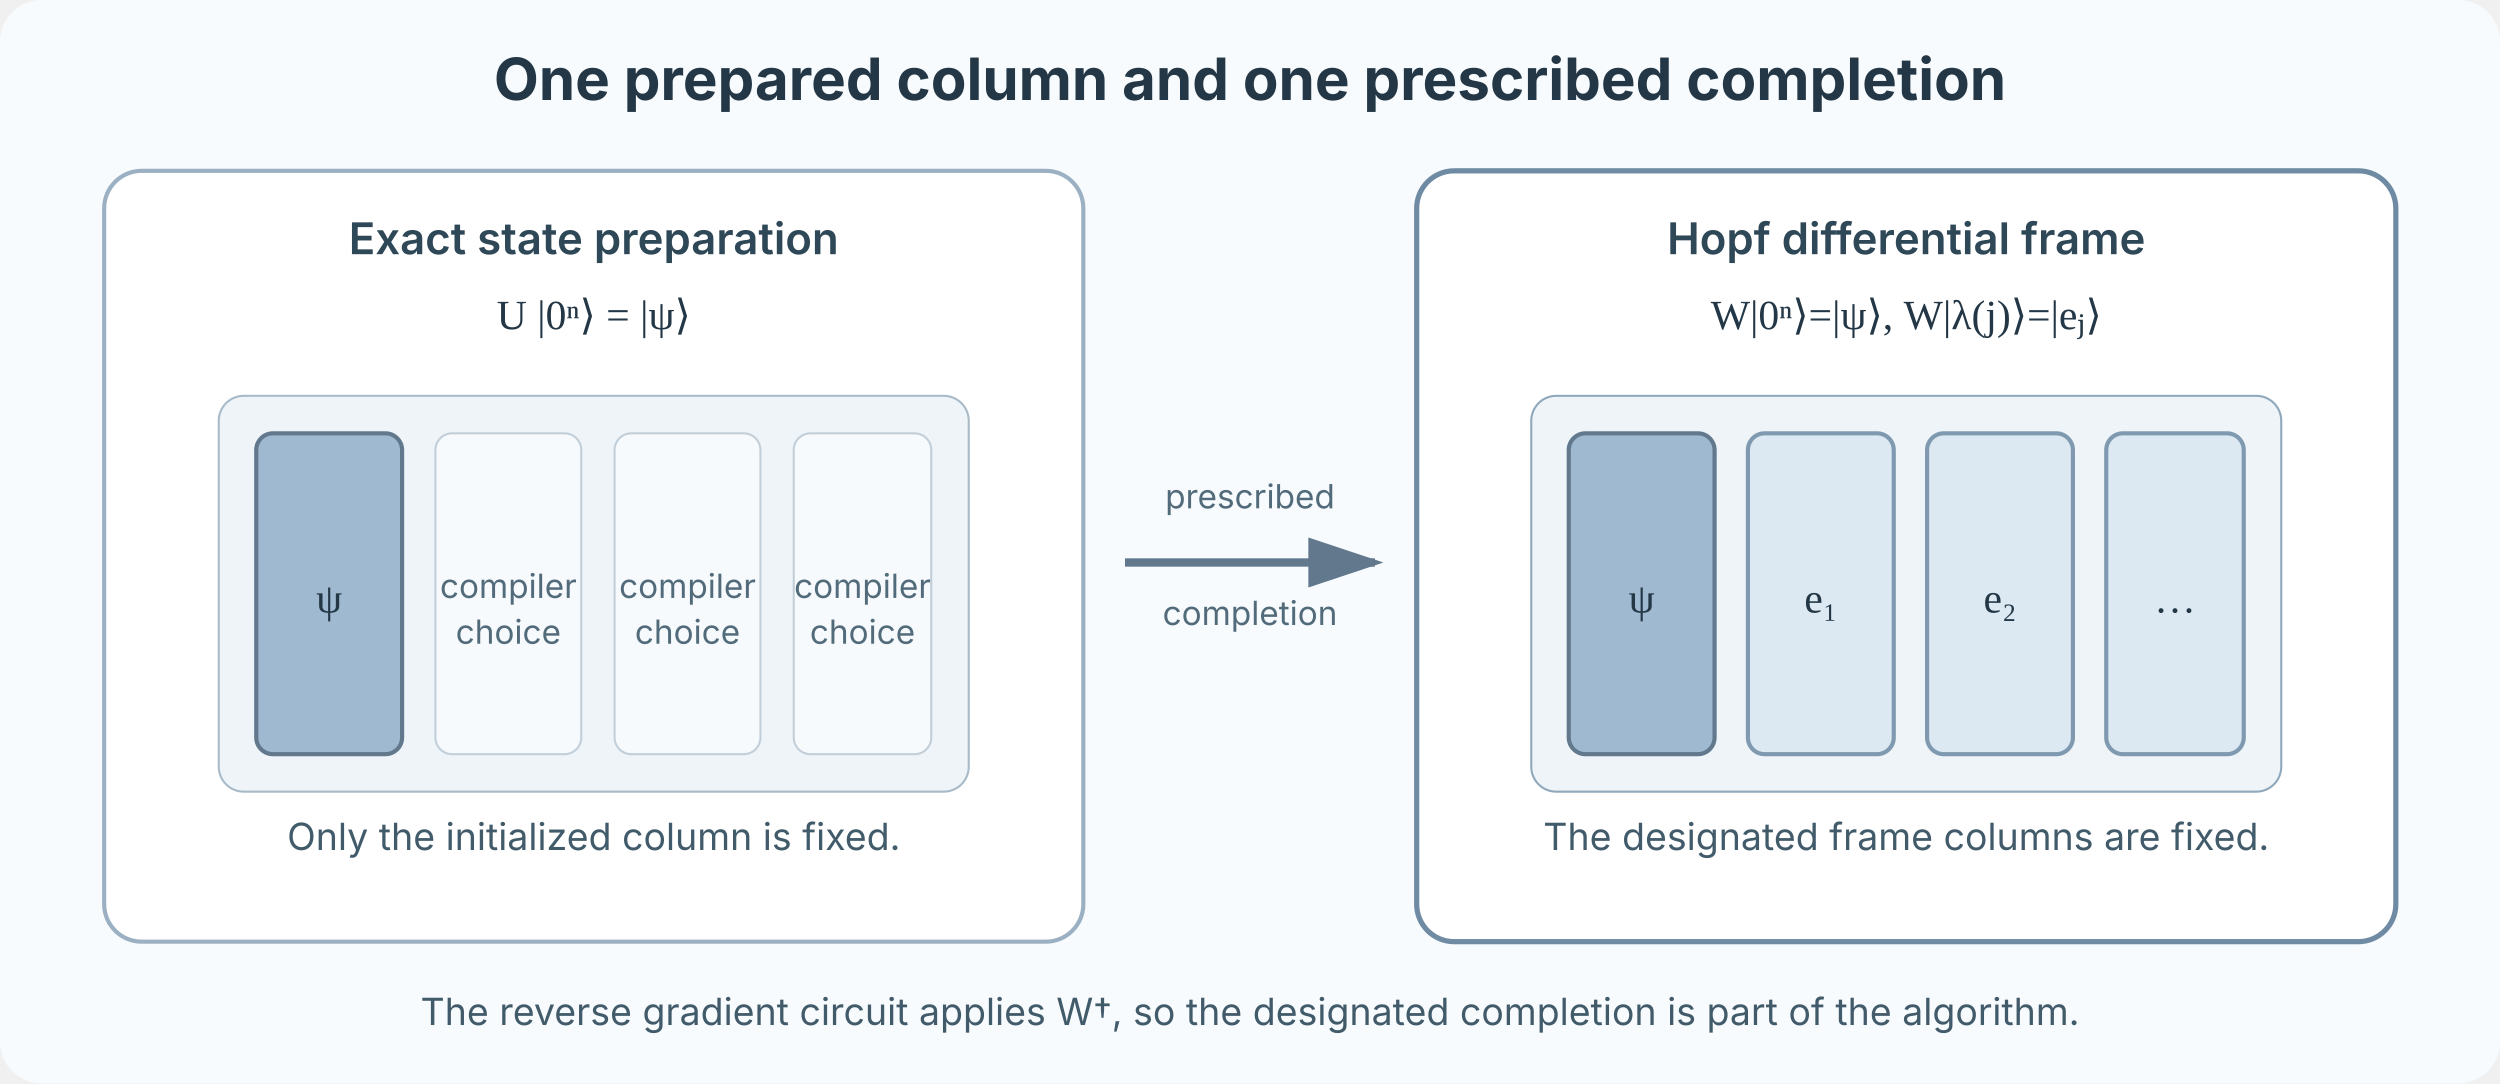
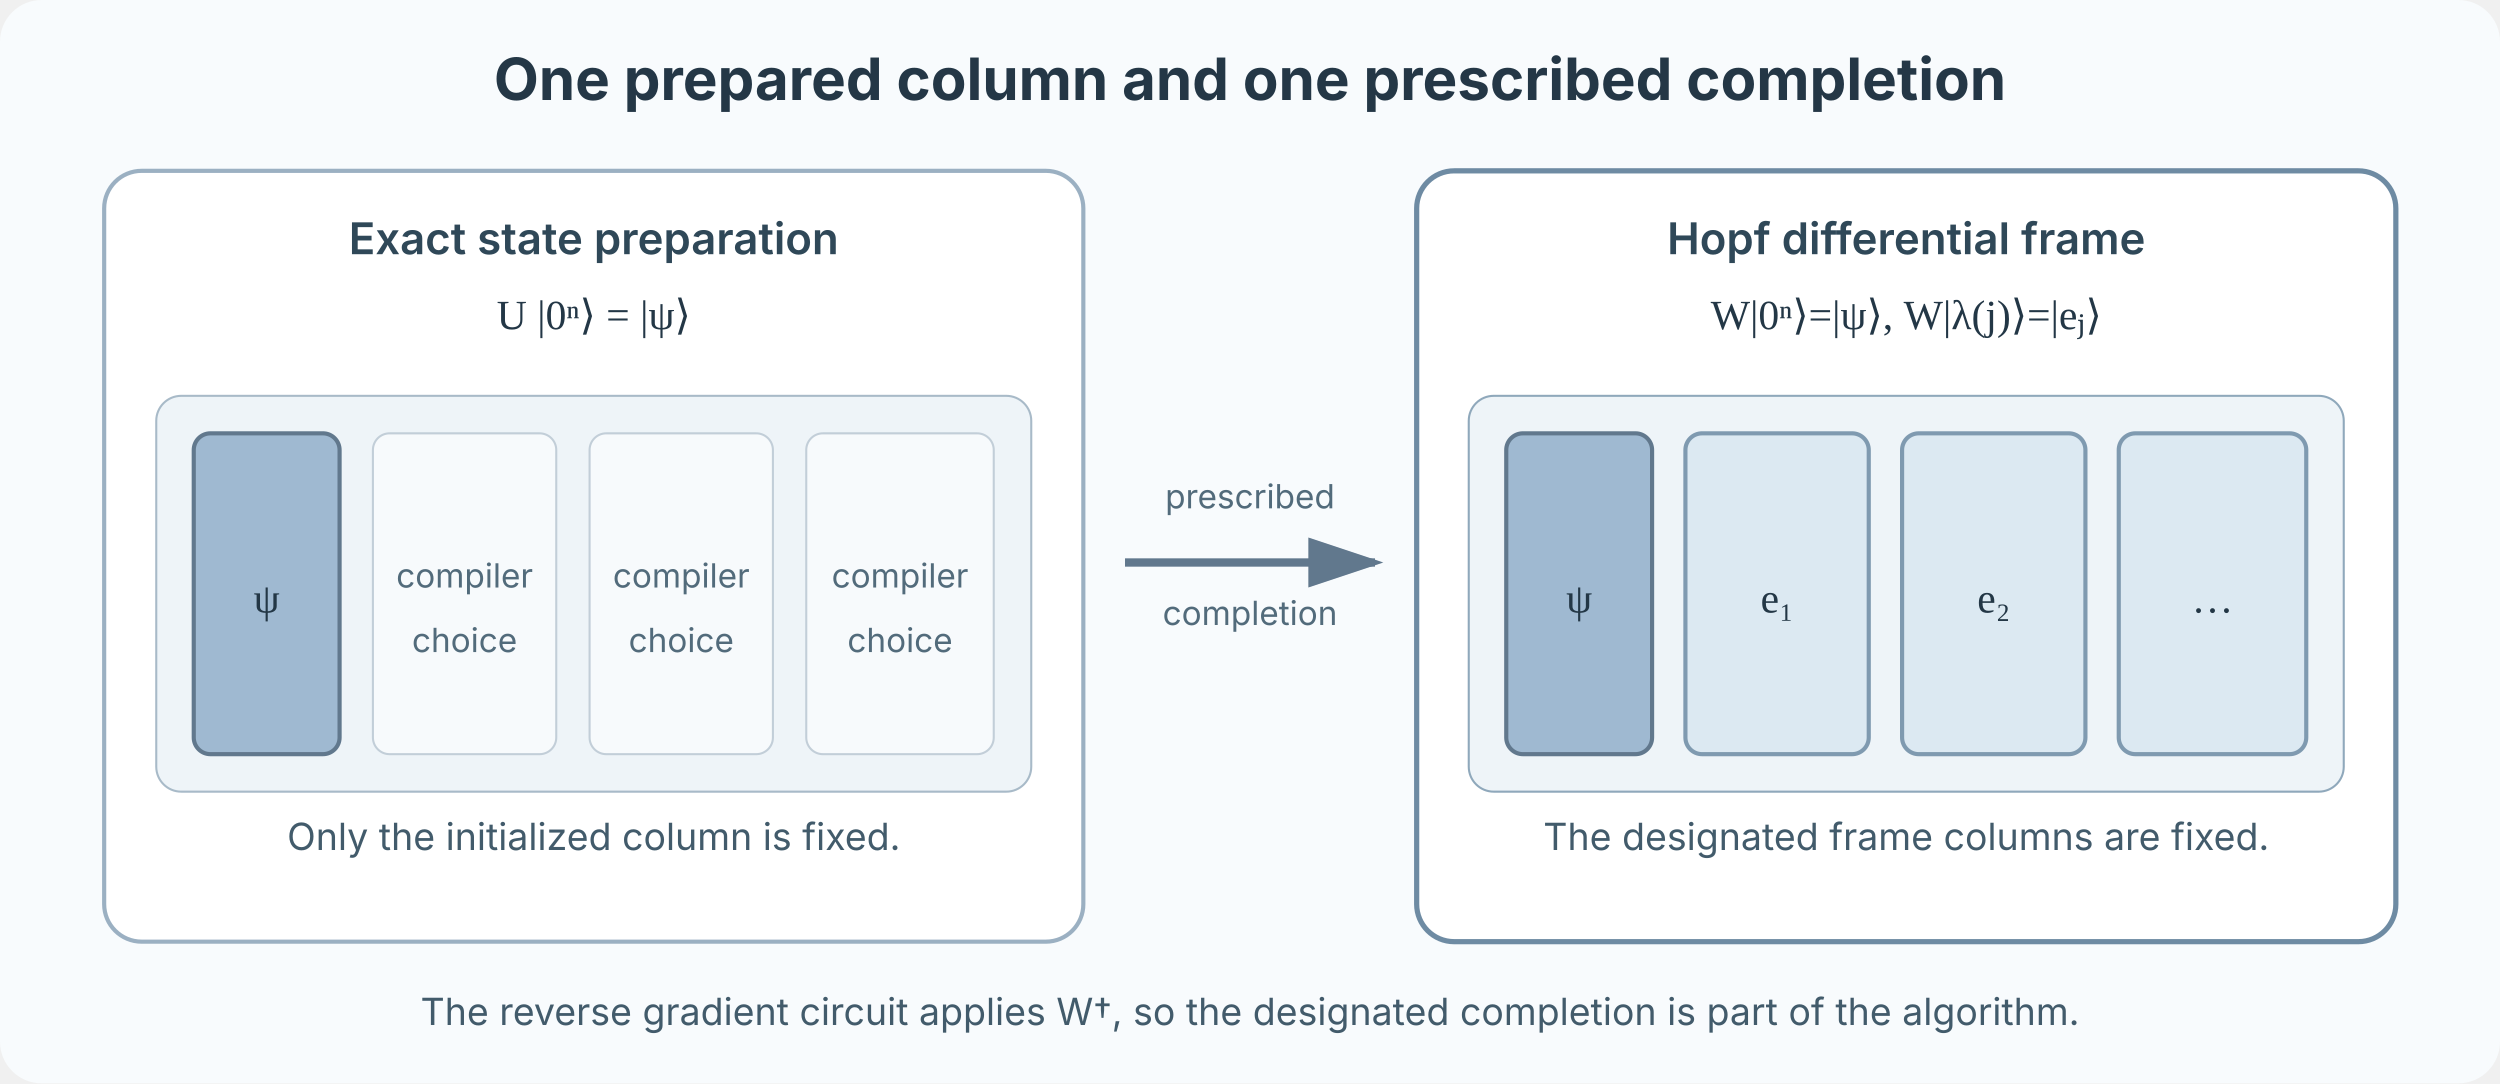
<svg xmlns="http://www.w3.org/2000/svg" width="1200" height="520" viewBox="0 0 1200 520" role="img" aria-labelledby="title desc">
  <defs>
    <marker id="arrow" markerWidth="10" markerHeight="10" refX="8" refY="3" orient="auto" markerUnits="strokeWidth">
      <path d="M0,0 L0,6 L9,3 z" fill="#61788d" />
    </marker>
    <style>
      .title{font:700 28px system-ui,-apple-system,BlinkMacSystemFont,"Segoe UI",sans-serif;fill:#243746}
      .label{font:600 21px system-ui,-apple-system,BlinkMacSystemFont,"Segoe UI",sans-serif;fill:#2f4858}
      .body{font:18px system-ui,-apple-system,BlinkMacSystemFont,"Segoe UI",sans-serif;fill:#425b6b}
      .small{font:16px system-ui,-apple-system,BlinkMacSystemFont,"Segoe UI",sans-serif;fill:#526b7b}
      .math{font:20px Georgia,"Times New Roman",serif;fill:#233746}
    </style>
  </defs>
  <rect width="1200" height="520" rx="20" fill="#f8fbfd" />
  <text x="600" y="48" text-anchor="middle" class="title">One prepared column and one prescribed completion</text>
  <rect x="50" y="82" width="470" height="370" rx="18" fill="#ffffff" stroke="#9bb0c2" stroke-width="2" />
  <text x="285" y="122" text-anchor="middle" class="label">Exact state preparation</text>
  <text x="285" y="158" text-anchor="middle" class="math">U |0ⁿ⟩ = |ψ⟩</text>
-   <g transform="translate(105,190)">
-     <rect x="0" y="0" width="360" height="190" rx="12" fill="#eef4f8" stroke="#a8bac8" />
+   <g transform="translate(75,190)">
+     <rect x="0" y="0" width="420" height="190" rx="12" fill="#eef4f8" stroke="#a8bac8" />
    <rect x="18" y="18" width="70" height="154" rx="8" fill="#9fb9d1" stroke="#61788d" stroke-width="2" />
-     <rect x="104" y="18" width="70" height="154" rx="8" fill="#f7fafc" stroke="#c2ced8" />
-     <rect x="190" y="18" width="70" height="154" rx="8" fill="#f7fafc" stroke="#c2ced8" />
-     <rect x="276" y="18" width="66" height="154" rx="8" fill="#f7fafc" stroke="#c2ced8" />
+     <rect x="104" y="18" width="88" height="154" rx="8" fill="#f7fafc" stroke="#c2ced8" />
+     <rect x="208" y="18" width="88" height="154" rx="8" fill="#f7fafc" stroke="#c2ced8" />
+     <rect x="312" y="18" width="90" height="154" rx="8" fill="#f7fafc" stroke="#c2ced8" />
    <text x="53" y="104" text-anchor="middle" class="math">ψ</text>
-     <text x="139" y="97" text-anchor="middle" class="small">compiler</text>
-     <text x="139" y="119" text-anchor="middle" class="small">choice</text>
-     <text x="225" y="97" text-anchor="middle" class="small">compiler</text>
-     <text x="225" y="119" text-anchor="middle" class="small">choice</text>
-     <text x="309" y="97" text-anchor="middle" class="small">compiler</text>
-     <text x="309" y="119" text-anchor="middle" class="small">choice</text>
-     <text x="180" y="218" text-anchor="middle" class="body">Only the initialized column is fixed.</text>
+     <text x="148" y="92" text-anchor="middle" class="small">compiler</text>
+     <text x="148" y="123" text-anchor="middle" class="small">choice</text>
+     <text x="252" y="92" text-anchor="middle" class="small">compiler</text>
+     <text x="252" y="123" text-anchor="middle" class="small">choice</text>
+     <text x="357" y="92" text-anchor="middle" class="small">compiler</text>
+     <text x="357" y="123" text-anchor="middle" class="small">choice</text>
+     <text x="210" y="218" text-anchor="middle" class="body">Only the initialized column is fixed.</text>
  </g>
  <rect x="680" y="82" width="470" height="370" rx="18" fill="#ffffff" stroke="#6e8ba3" stroke-width="2.5" />
  <text x="915" y="122" text-anchor="middle" class="label">Hopf differential frame</text>
  <text x="915" y="158" text-anchor="middle" class="math">W|0ⁿ⟩=|ψ⟩,  W|λ(j)⟩=|eⱼ⟩</text>
-   <g transform="translate(735,190)">
-     <rect x="0" y="0" width="360" height="190" rx="12" fill="#eef4f8" stroke="#8fa8bb" />
+   <g transform="translate(705,190)">
+     <rect x="0" y="0" width="420" height="190" rx="12" fill="#eef4f8" stroke="#8fa8bb" />
    <rect x="18" y="18" width="70" height="154" rx="8" fill="#9fb9d1" stroke="#61788d" stroke-width="2" />
-     <rect x="104" y="18" width="70" height="154" rx="8" fill="#dce9f2" stroke="#7f9ab0" stroke-width="2" />
-     <rect x="190" y="18" width="70" height="154" rx="8" fill="#dce9f2" stroke="#7f9ab0" stroke-width="2" />
-     <rect x="276" y="18" width="66" height="154" rx="8" fill="#dce9f2" stroke="#7f9ab0" stroke-width="2" />
+     <rect x="104" y="18" width="88" height="154" rx="8" fill="#dce9f2" stroke="#7f9ab0" stroke-width="2" />
+     <rect x="208" y="18" width="88" height="154" rx="8" fill="#dce9f2" stroke="#7f9ab0" stroke-width="2" />
+     <rect x="312" y="18" width="90" height="154" rx="8" fill="#dce9f2" stroke="#7f9ab0" stroke-width="2" />
    <text x="53" y="104" text-anchor="middle" class="math">ψ</text>
-     <text x="139" y="104" text-anchor="middle" class="math">e₁</text>
-     <text x="225" y="104" text-anchor="middle" class="math">e₂</text>
-     <text x="309" y="104" text-anchor="middle" class="math">…</text>
-     <text x="180" y="218" text-anchor="middle" class="body">The designated frame columns are fixed.</text>
+     <text x="148" y="104" text-anchor="middle" class="math">e₁</text>
+     <text x="252" y="104" text-anchor="middle" class="math">e₂</text>
+     <text x="357" y="104" text-anchor="middle" class="math">…</text>
+     <text x="210" y="218" text-anchor="middle" class="body">The designated frame columns are fixed.</text>
  </g>
  <line x1="540" y1="270" x2="660" y2="270" stroke="#61788d" stroke-width="4" marker-end="url(#arrow)" />
  <text x="600" y="244" text-anchor="middle" class="small">prescribed</text>
  <text x="600" y="300" text-anchor="middle" class="small">completion</text>
  <text x="600" y="492" text-anchor="middle" class="body">The reverse gradient circuit applies W†, so the designated completion is part of the algorithm.</text>
</svg>
